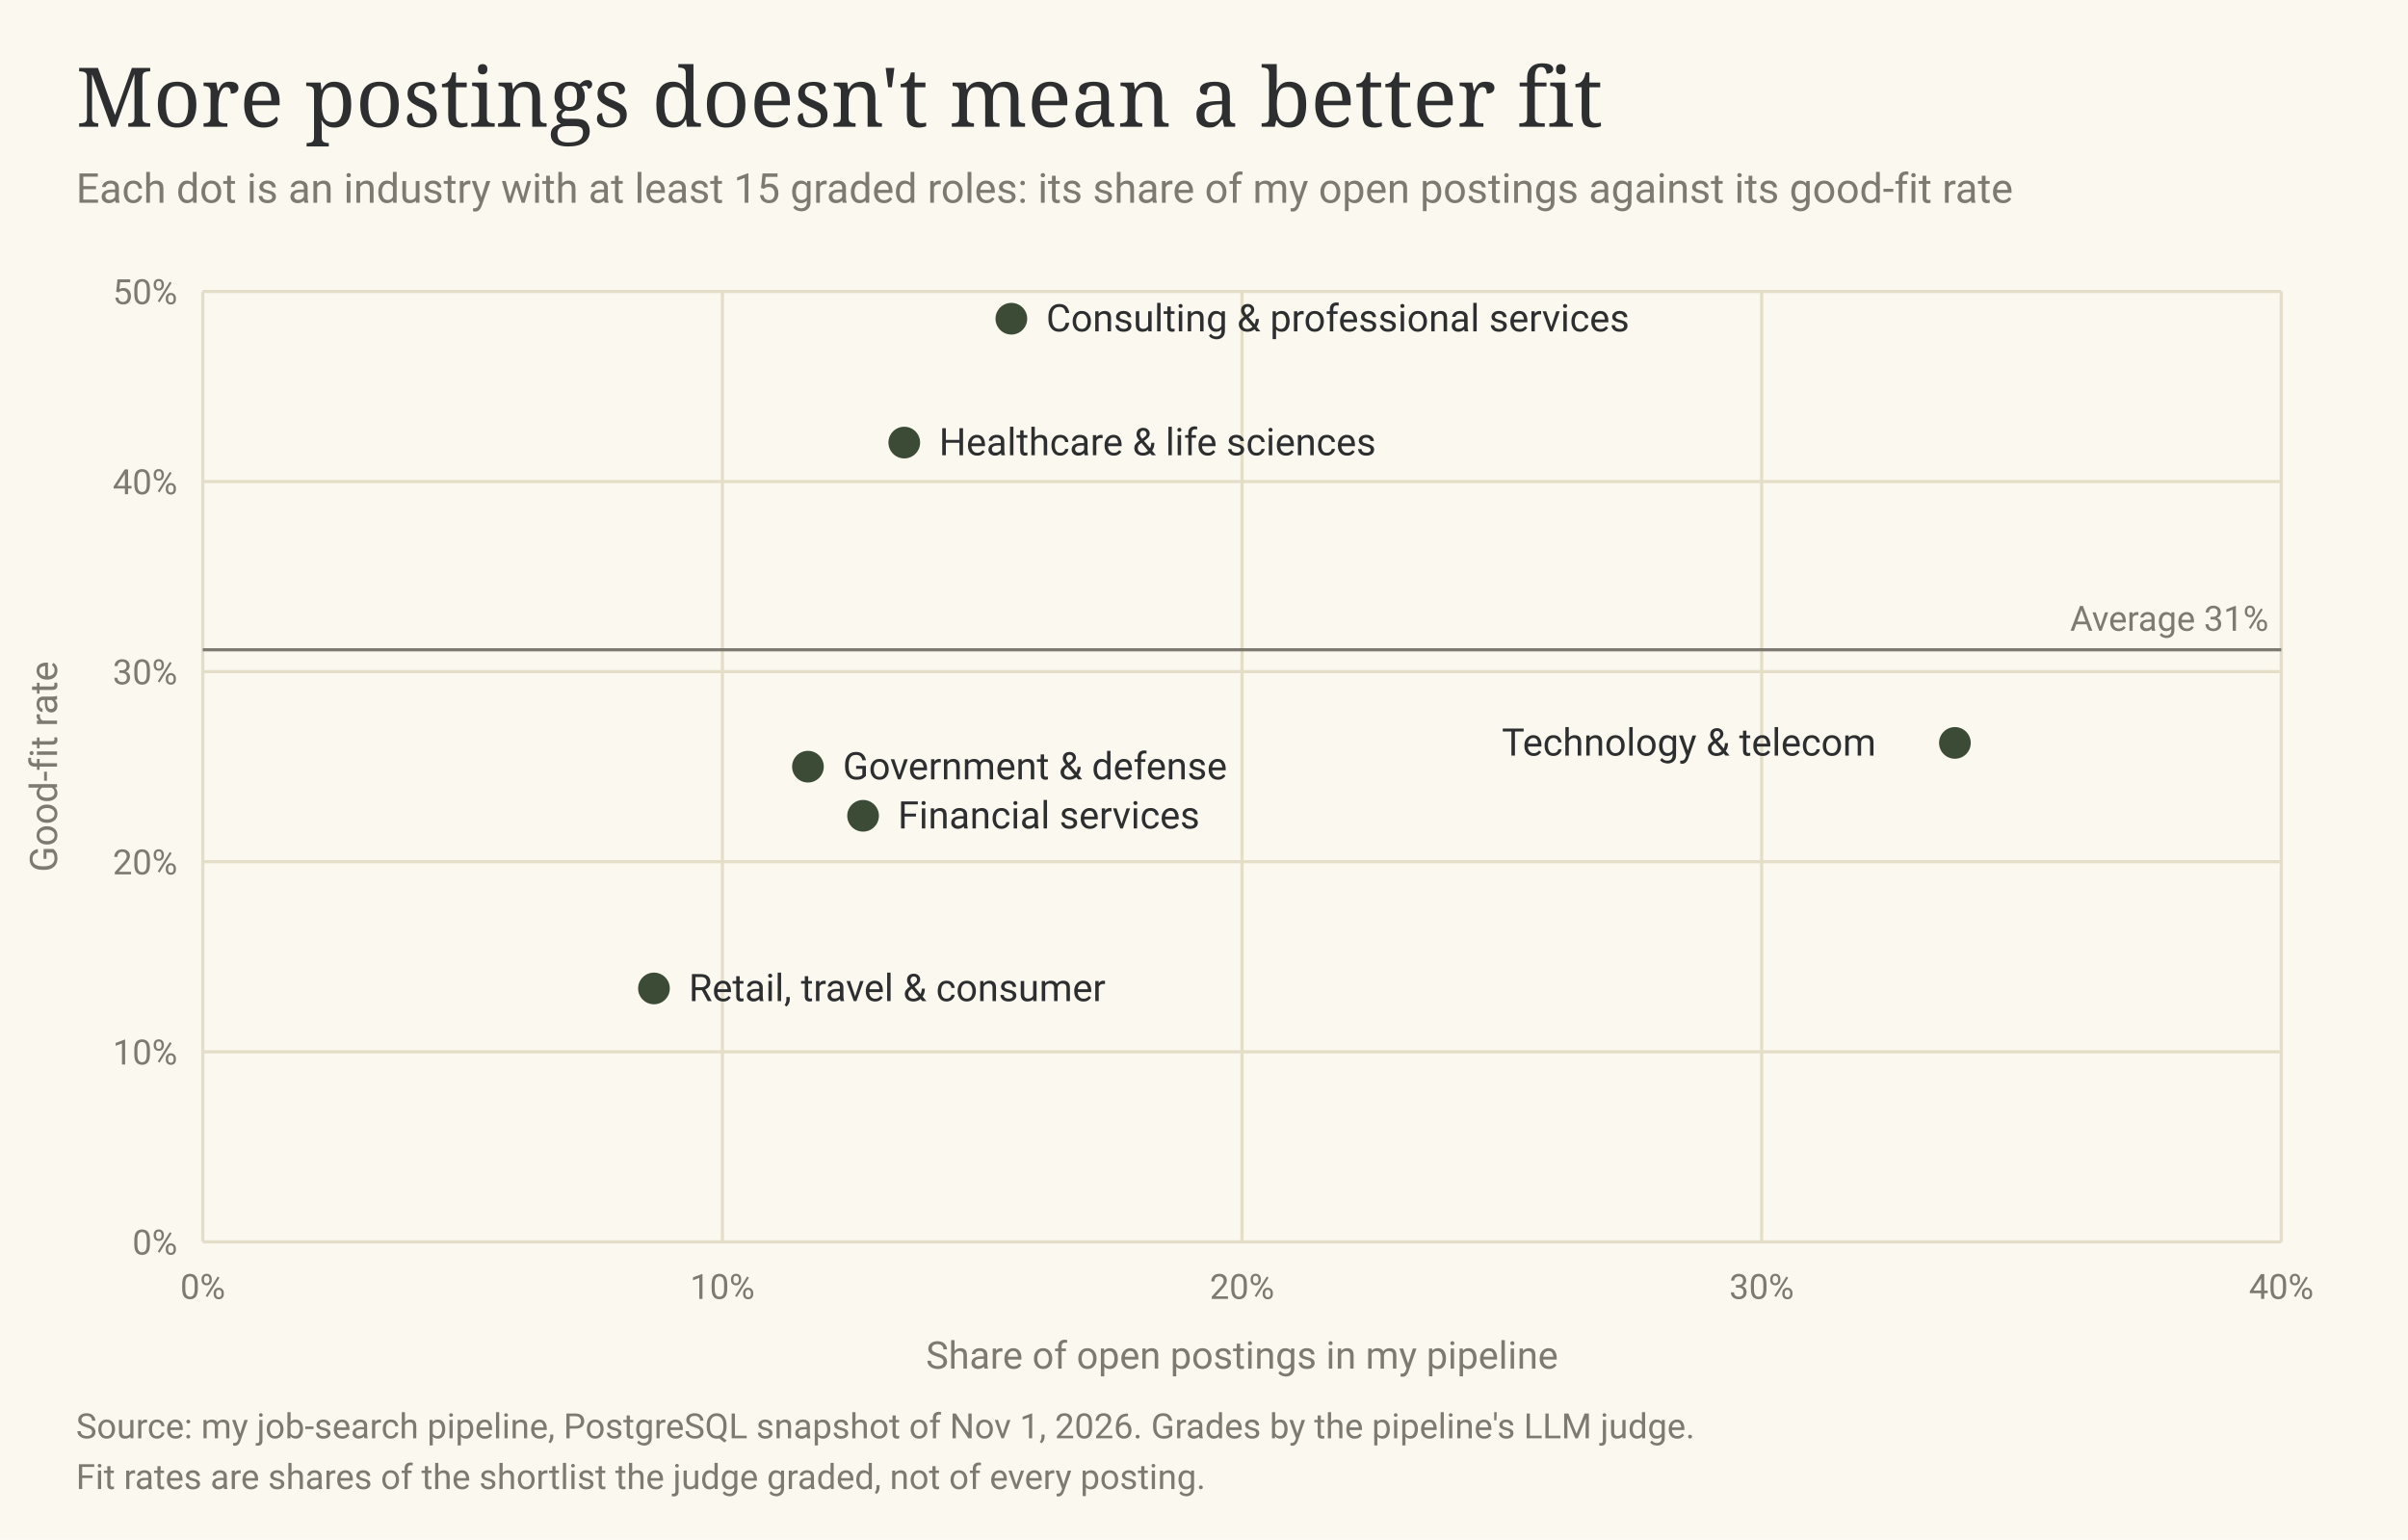
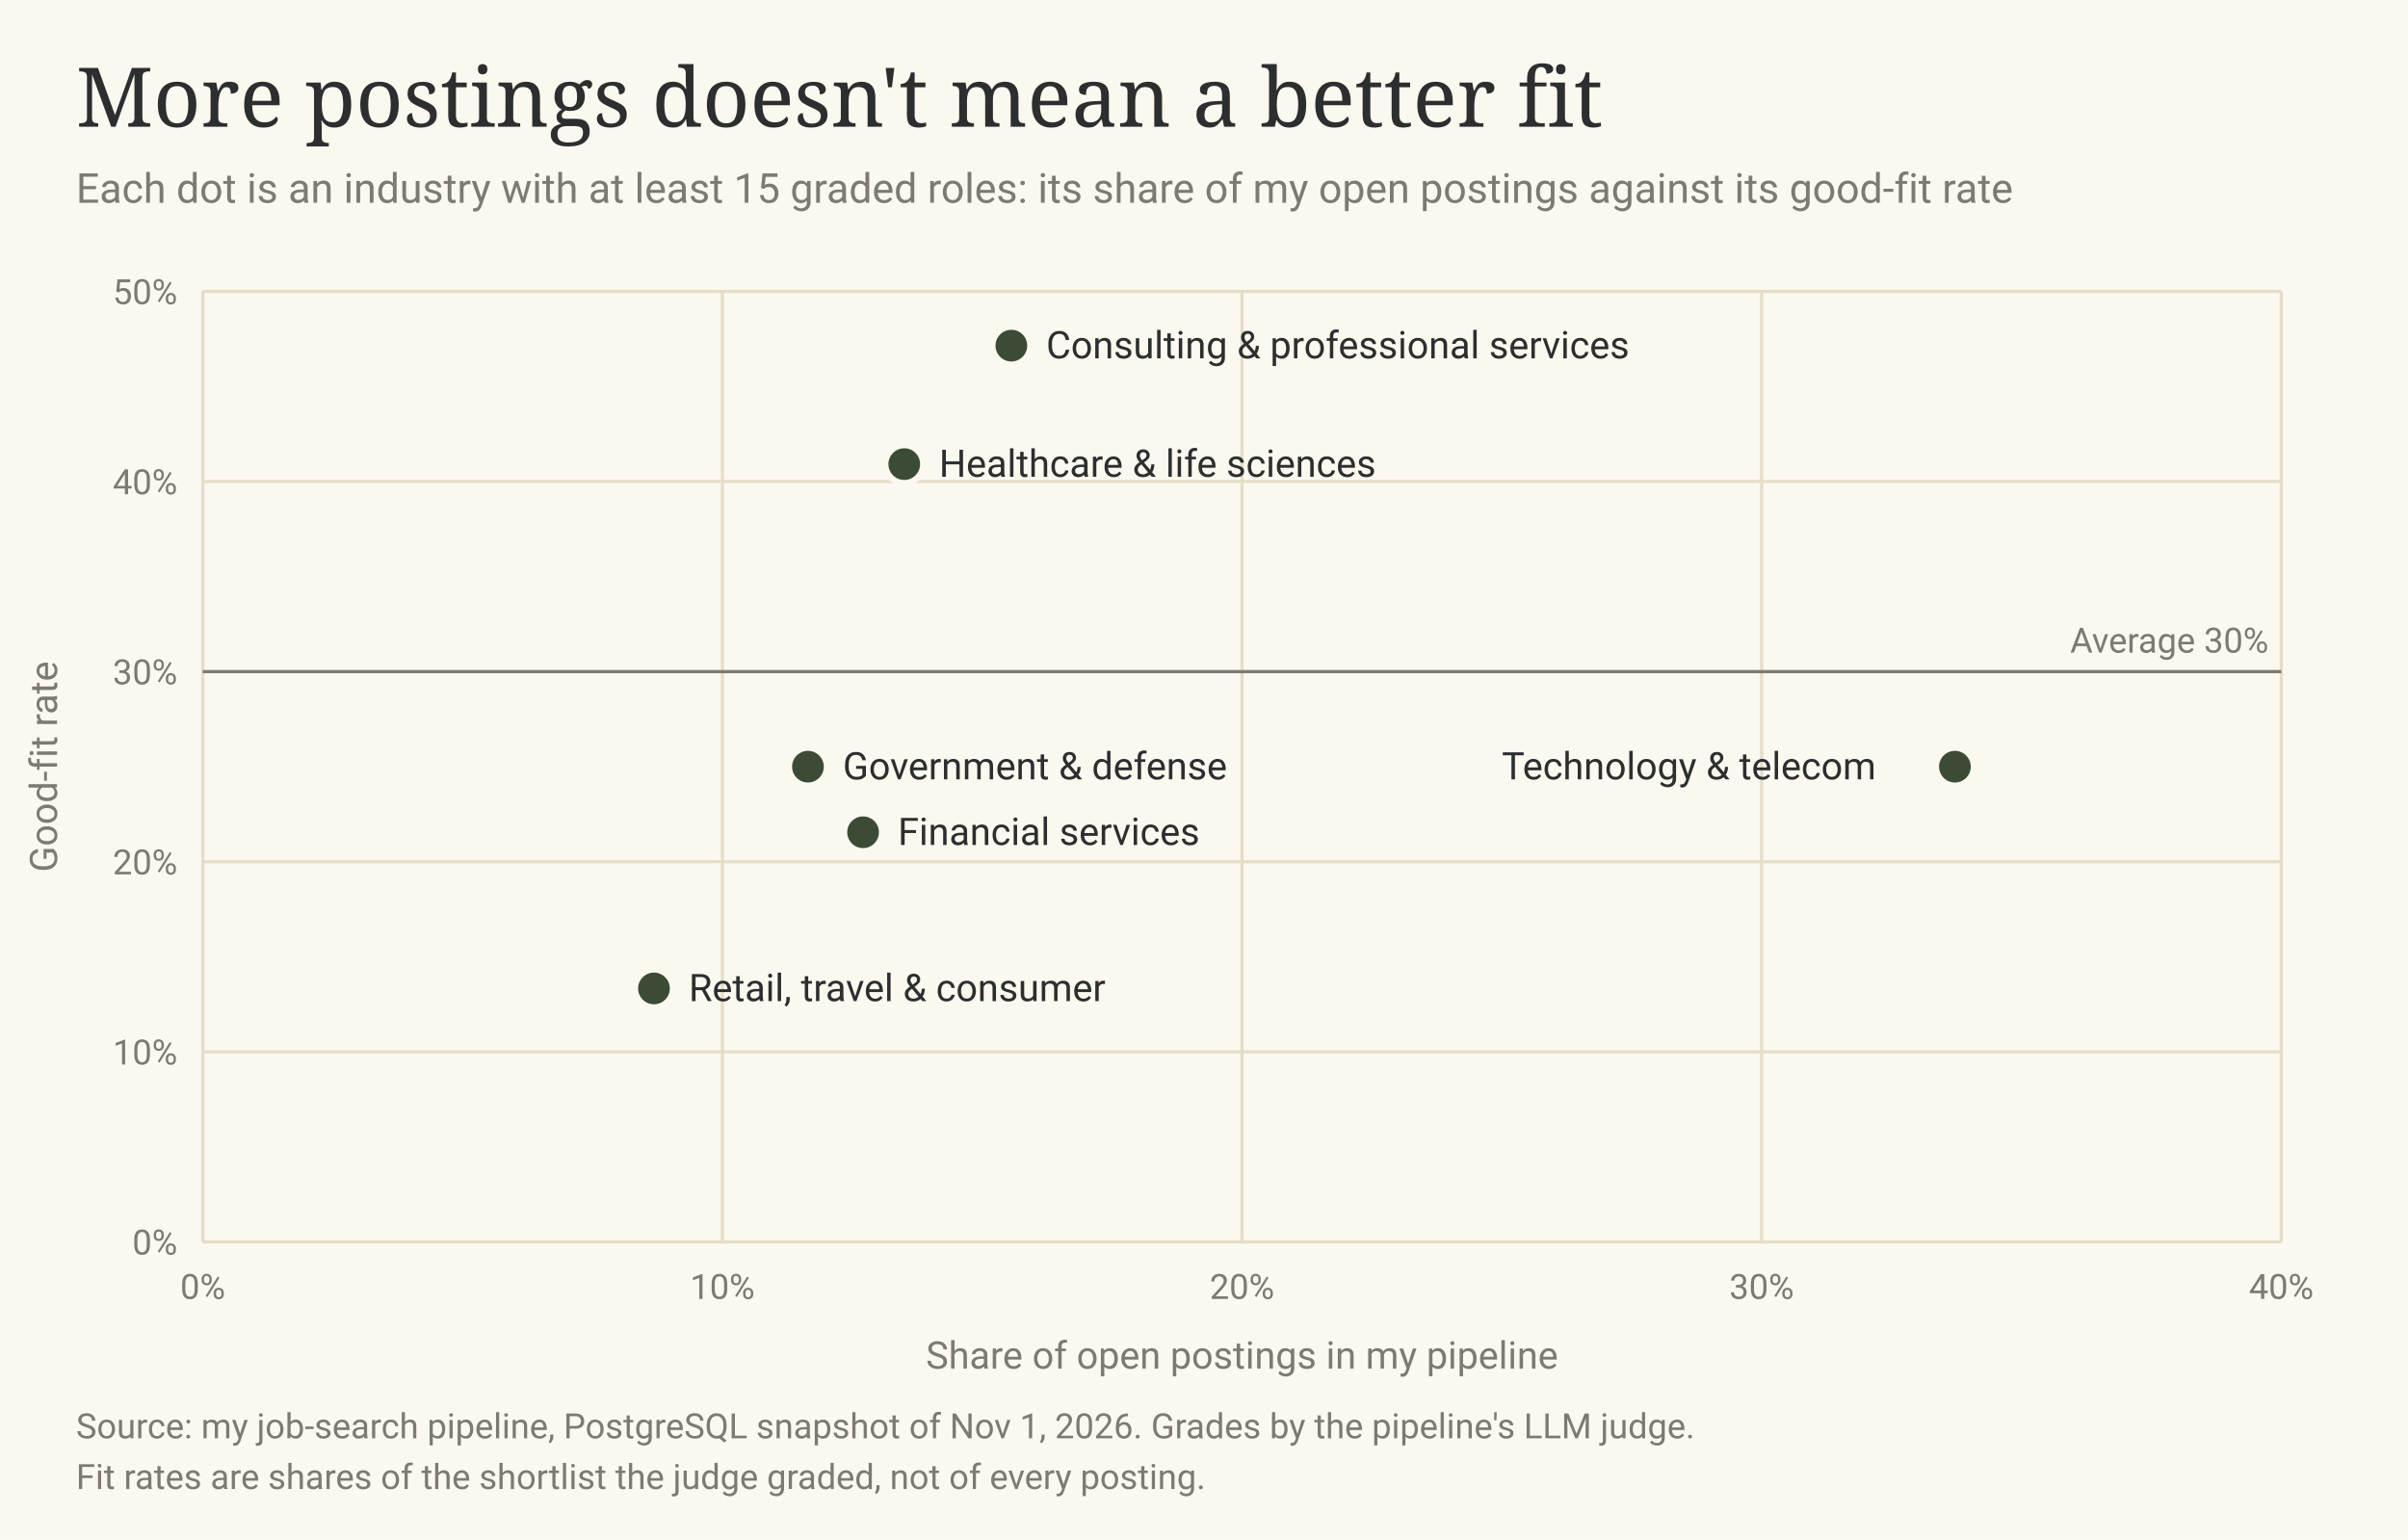
<svg xmlns="http://www.w3.org/2000/svg" viewBox="0 0 760 486" width="760" height="486" role="img" aria-labelledby="t d">
  <rect width="760" height="486" fill="#fbf8ef" />
  <text x="24" y="40" font-family="'Instrument Serif', 'Iowan Old Style', Georgia, serif" font-size="26" fill="#2c2e2f">More postings doesn't mean a better fit</text>
  <text x="24" y="64" font-family="-apple-system, BlinkMacSystemFont, 'Segoe UI', Roboto, Inter, sans-serif" font-size="13" fill="#7c7a71">Each dot is an industry with at least 15 graded roles: its share of my open postings against its good-fit rate</text>
  <line x1="64.0" y1="92" x2="64.0" y2="392" stroke="#e4ddc8" stroke-width="1" />
  <text x="64.0" y="410" text-anchor="middle" font-family="-apple-system, BlinkMacSystemFont, 'Segoe UI', Roboto, Inter, sans-serif" font-size="11" fill="#7c7a71">0%</text>
  <line x1="228.0" y1="92" x2="228.0" y2="392" stroke="#e4ddc8" stroke-width="1" />
  <text x="228.0" y="410" text-anchor="middle" font-family="-apple-system, BlinkMacSystemFont, 'Segoe UI', Roboto, Inter, sans-serif" font-size="11" fill="#7c7a71">10%</text>
  <line x1="392.0" y1="92" x2="392.0" y2="392" stroke="#e4ddc8" stroke-width="1" />
  <text x="392.0" y="410" text-anchor="middle" font-family="-apple-system, BlinkMacSystemFont, 'Segoe UI', Roboto, Inter, sans-serif" font-size="11" fill="#7c7a71">20%</text>
  <line x1="556.0" y1="92" x2="556.0" y2="392" stroke="#e4ddc8" stroke-width="1" />
  <text x="556.0" y="410" text-anchor="middle" font-family="-apple-system, BlinkMacSystemFont, 'Segoe UI', Roboto, Inter, sans-serif" font-size="11" fill="#7c7a71">30%</text>
  <line x1="720.0" y1="92" x2="720.0" y2="392" stroke="#e4ddc8" stroke-width="1" />
  <text x="720.0" y="410" text-anchor="middle" font-family="-apple-system, BlinkMacSystemFont, 'Segoe UI', Roboto, Inter, sans-serif" font-size="11" fill="#7c7a71">40%</text>
  <line x1="64" y1="392.0" x2="720" y2="392.0" stroke="#e4ddc8" stroke-width="1" />
  <text x="56" y="396.0" text-anchor="end" font-family="-apple-system, BlinkMacSystemFont, 'Segoe UI', Roboto, Inter, sans-serif" font-size="11" fill="#7c7a71">0%</text>
  <line x1="64" y1="332.0" x2="720" y2="332.0" stroke="#e4ddc8" stroke-width="1" />
  <text x="56" y="336.0" text-anchor="end" font-family="-apple-system, BlinkMacSystemFont, 'Segoe UI', Roboto, Inter, sans-serif" font-size="11" fill="#7c7a71">10%</text>
  <line x1="64" y1="272.0" x2="720" y2="272.0" stroke="#e4ddc8" stroke-width="1" />
  <text x="56" y="276.0" text-anchor="end" font-family="-apple-system, BlinkMacSystemFont, 'Segoe UI', Roboto, Inter, sans-serif" font-size="11" fill="#7c7a71">20%</text>
  <line x1="64" y1="212.0" x2="720" y2="212.0" stroke="#e4ddc8" stroke-width="1" />
  <text x="56" y="216.0" text-anchor="end" font-family="-apple-system, BlinkMacSystemFont, 'Segoe UI', Roboto, Inter, sans-serif" font-size="11" fill="#7c7a71">30%</text>
  <line x1="64" y1="152.0" x2="720" y2="152.0" stroke="#e4ddc8" stroke-width="1" />
  <text x="56" y="156.0" text-anchor="end" font-family="-apple-system, BlinkMacSystemFont, 'Segoe UI', Roboto, Inter, sans-serif" font-size="11" fill="#7c7a71">40%</text>
  <line x1="64" y1="92.0" x2="720" y2="92.0" stroke="#e4ddc8" stroke-width="1" />
  <text x="56" y="96.0" text-anchor="end" font-family="-apple-system, BlinkMacSystemFont, 'Segoe UI', Roboto, Inter, sans-serif" font-size="11" fill="#7c7a71">50%</text>
  <text x="392.0" y="432" text-anchor="middle" font-family="-apple-system, BlinkMacSystemFont, 'Segoe UI', Roboto, Inter, sans-serif" font-size="12" fill="#7c7a71">Share of open postings in my pipeline</text>
  <text transform="translate(18 242.0) rotate(-90)" text-anchor="middle" font-family="-apple-system, BlinkMacSystemFont, 'Segoe UI', Roboto, Inter, sans-serif" font-size="12" fill="#7c7a71">Good-fit rate</text>
-   <line x1="64" y1="205.1" x2="720" y2="205.1" stroke="#7c7a71" stroke-width="1" />
-   <text x="716" y="199.1" text-anchor="end" font-family="-apple-system, BlinkMacSystemFont, 'Segoe UI', Roboto, Inter, sans-serif" font-size="11" fill="#7c7a71">Average 31%</text>
+   <line x1="64" y1="212.0" x2="720" y2="212.0" stroke="#7c7a71" stroke-width="1" />
+   <text x="716" y="206.0" text-anchor="end" font-family="-apple-system, BlinkMacSystemFont, 'Segoe UI', Roboto, Inter, sans-serif" font-size="11" fill="#7c7a71">Average 30%</text>
  <g>
-     <circle cx="319.2" cy="100.6" r="6" fill="#3b4b35" stroke="#fbf8ef" stroke-width="2" />
-     <text x="330.2" y="104.6" font-family="-apple-system, BlinkMacSystemFont, 'Segoe UI', Roboto, Inter, sans-serif" font-size="12" fill="#2c2e2f">Consulting &amp; professional services</text>
+     <circle cx="319.2" cy="109.1" r="6" fill="#3b4b35" stroke="#fbf8ef" stroke-width="2" />
+     <text x="330.2" y="113.1" font-family="-apple-system, BlinkMacSystemFont, 'Segoe UI', Roboto, Inter, sans-serif" font-size="12" fill="#2c2e2f">Consulting &amp; professional services</text>
  </g>
  <g>
-     <circle cx="285.4" cy="139.7" r="6" fill="#3b4b35" stroke="#fbf8ef" stroke-width="2" />
-     <text x="296.4" y="143.7" font-family="-apple-system, BlinkMacSystemFont, 'Segoe UI', Roboto, Inter, sans-serif" font-size="12" fill="#2c2e2f">Healthcare &amp; life sciences</text>
-   </g>
-   <g>
-     <circle cx="617.0" cy="234.5" r="6" fill="#3b4b35" stroke="#fbf8ef" stroke-width="2" />
-     <text x="474.0" y="238.5" font-family="-apple-system, BlinkMacSystemFont, 'Segoe UI', Roboto, Inter, sans-serif" font-size="12" fill="#2c2e2f">Technology &amp; telecom</text>
+     <circle cx="285.4" cy="146.5" r="6" fill="#3b4b35" stroke="#fbf8ef" stroke-width="2" />
+     <text x="296.4" y="150.5" font-family="-apple-system, BlinkMacSystemFont, 'Segoe UI', Roboto, Inter, sans-serif" font-size="12" fill="#2c2e2f">Healthcare &amp; life sciences</text>
  </g>
  <g>
    <circle cx="255.0" cy="242.0" r="6" fill="#3b4b35" stroke="#fbf8ef" stroke-width="2" />
    <text x="266.0" y="246.0" font-family="-apple-system, BlinkMacSystemFont, 'Segoe UI', Roboto, Inter, sans-serif" font-size="12" fill="#2c2e2f">Government &amp; defense</text>
  </g>
  <g>
-     <circle cx="272.4" cy="257.5" r="6" fill="#3b4b35" stroke="#fbf8ef" stroke-width="2" />
-     <text x="283.4" y="261.5" font-family="-apple-system, BlinkMacSystemFont, 'Segoe UI', Roboto, Inter, sans-serif" font-size="12" fill="#2c2e2f">Financial services</text>
+     <circle cx="617.0" cy="242.0" r="6" fill="#3b4b35" stroke="#fbf8ef" stroke-width="2" />
+     <text x="474.0" y="246.0" font-family="-apple-system, BlinkMacSystemFont, 'Segoe UI', Roboto, Inter, sans-serif" font-size="12" fill="#2c2e2f">Technology &amp; telecom</text>
+   </g>
+   <g>
+     <circle cx="272.4" cy="262.7" r="6" fill="#3b4b35" stroke="#fbf8ef" stroke-width="2" />
+     <text x="283.4" y="266.7" font-family="-apple-system, BlinkMacSystemFont, 'Segoe UI', Roboto, Inter, sans-serif" font-size="12" fill="#2c2e2f">Financial services</text>
  </g>
  <g>
    <circle cx="206.4" cy="312.0" r="6" fill="#3b4b35" stroke="#fbf8ef" stroke-width="2" />
    <text x="217.4" y="316.0" font-family="-apple-system, BlinkMacSystemFont, 'Segoe UI', Roboto, Inter, sans-serif" font-size="12" fill="#2c2e2f">Retail, travel &amp; consumer</text>
  </g>
  <text x="24" y="454" font-family="-apple-system, BlinkMacSystemFont, 'Segoe UI', Roboto, Inter, sans-serif" font-size="11" fill="#7c7a71">Source: my job-search pipeline, PostgreSQL snapshot of Nov 1, 2026. Grades by the pipeline's LLM judge.</text>
  <text x="24" y="470" font-family="-apple-system, BlinkMacSystemFont, 'Segoe UI', Roboto, Inter, sans-serif" font-size="11" fill="#7c7a71">Fit rates are shares of the shortlist the judge graded, not of every posting.</text>
</svg>
